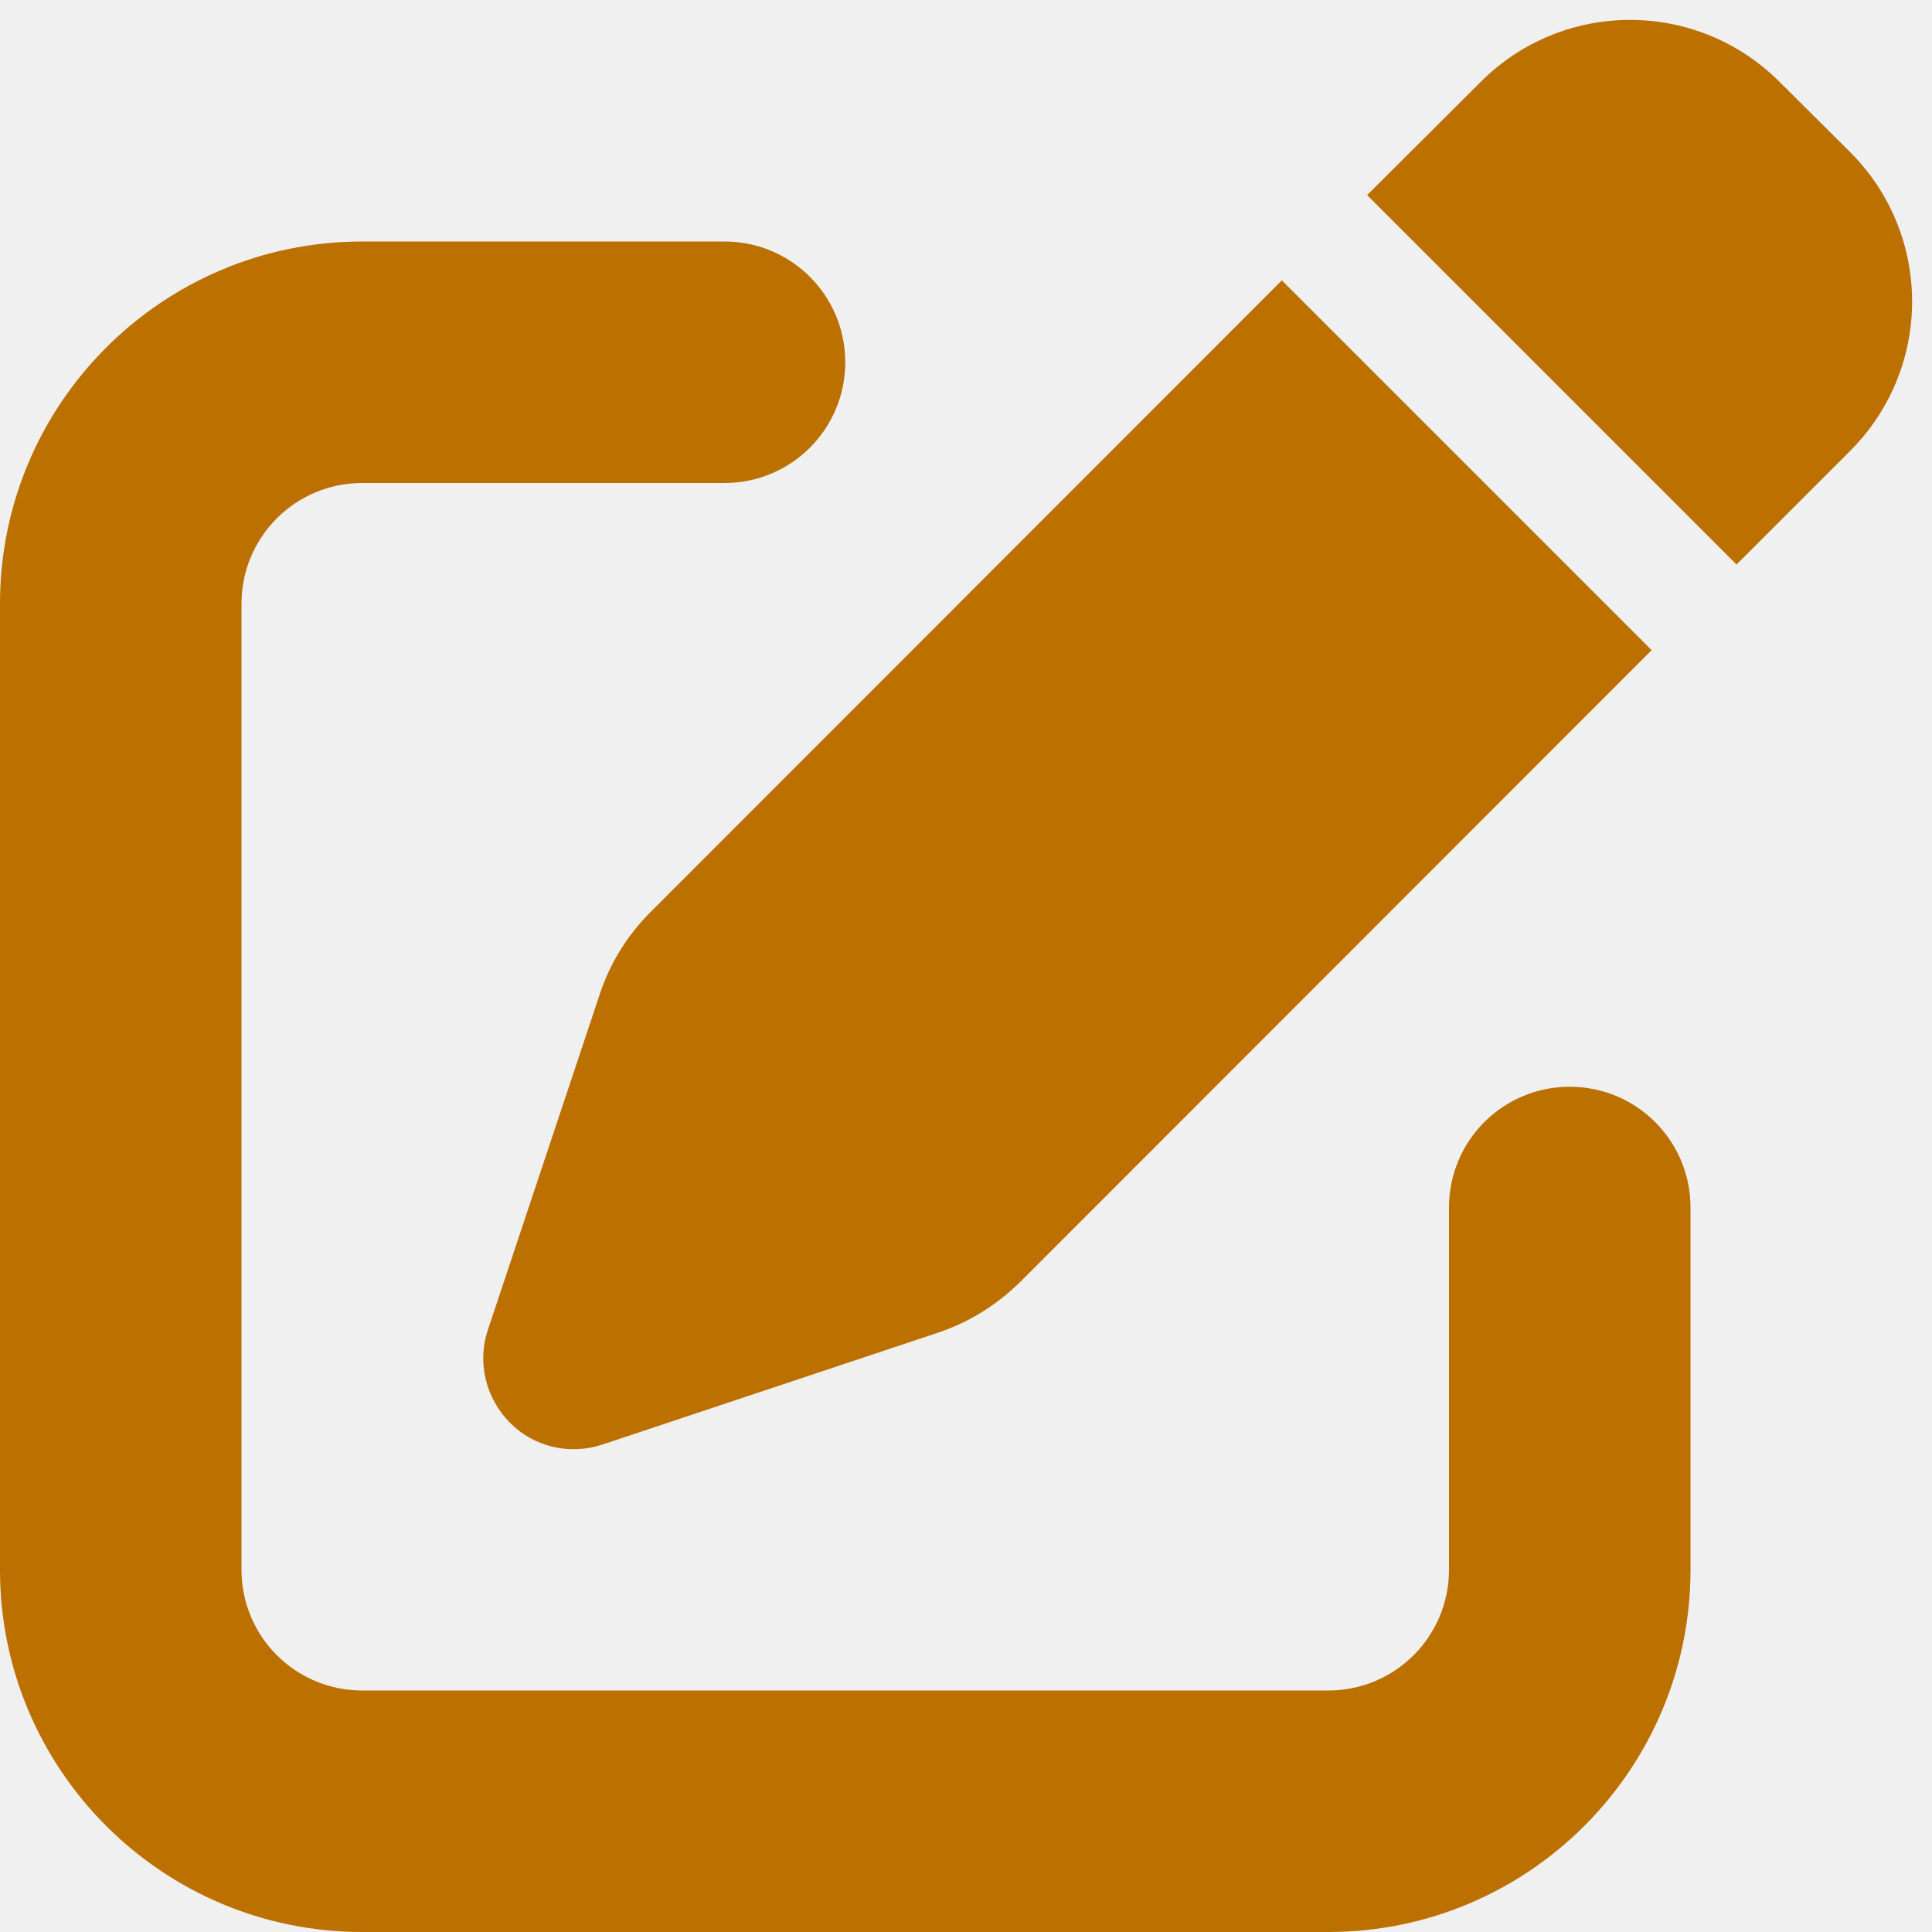
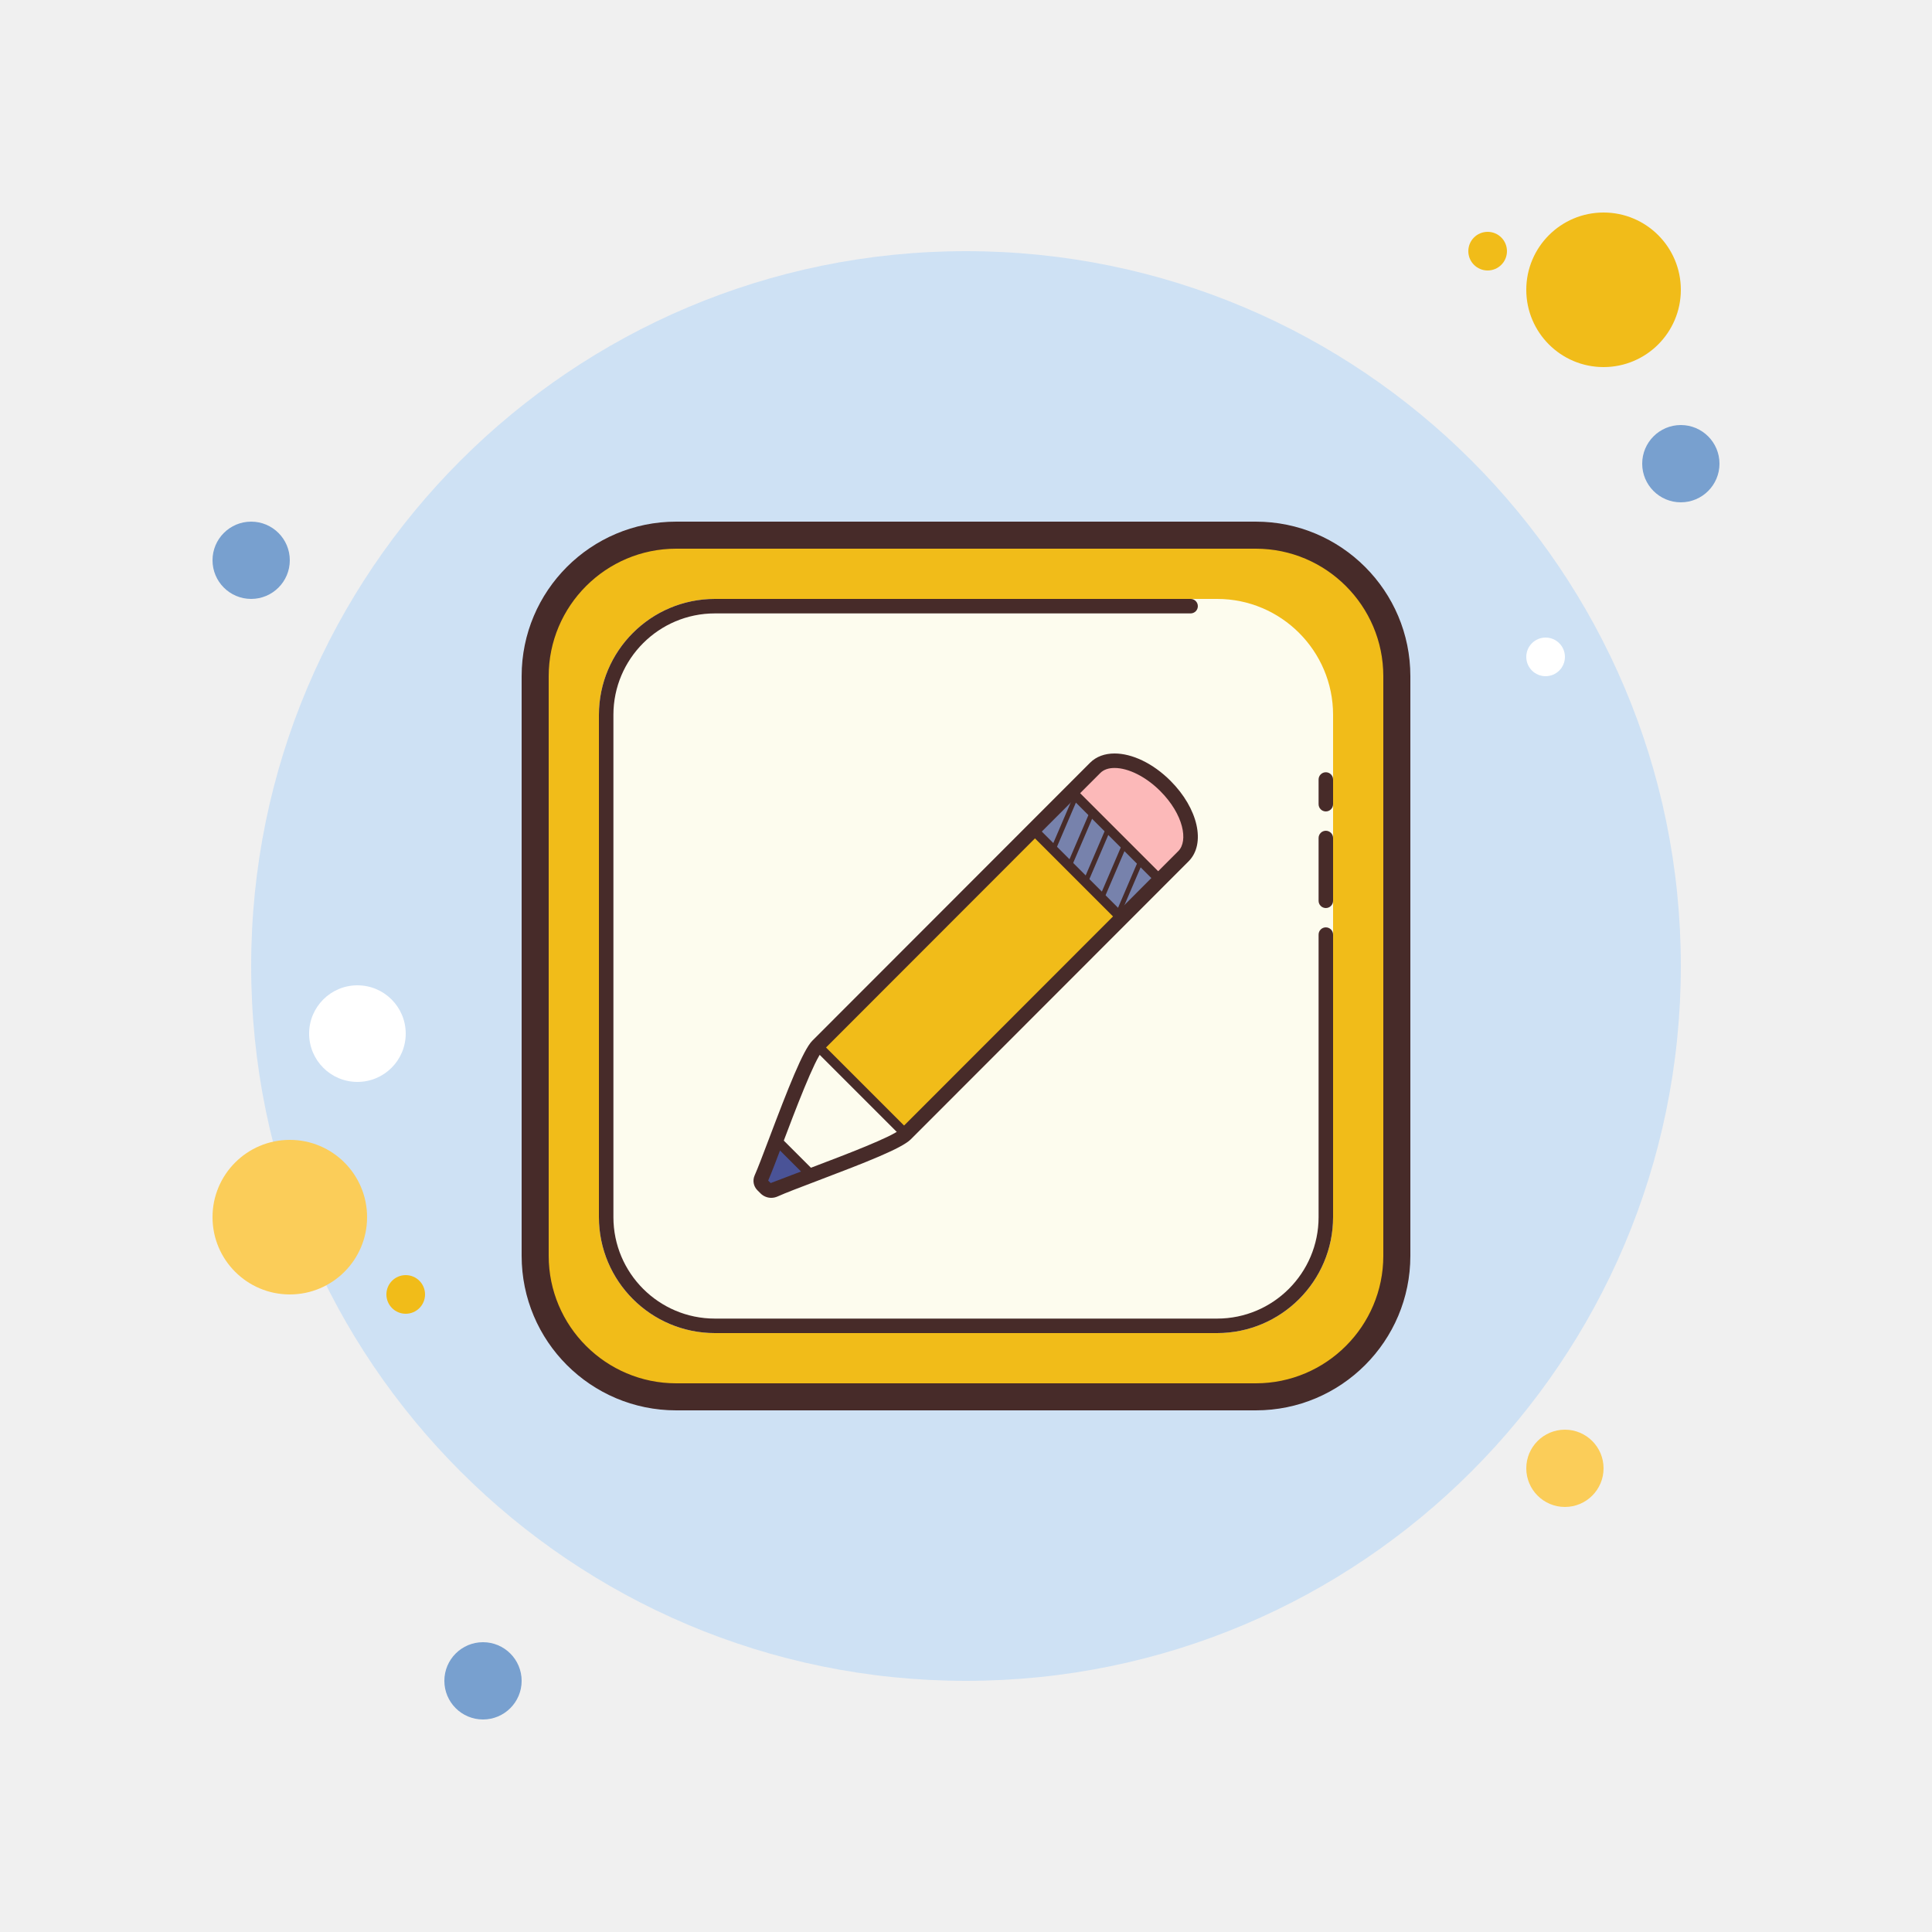
- <svg xmlns="http://www.w3.org/2000/svg" viewBox="0 0 512 512">
-   <path fill="#bb7000" d="M471.6 21.7c-21.9-21.9-57.3-21.9-79.2 0L362.3 51.7l97.9 97.9 30.1-30.1c21.9-21.9 21.9-57.3 0-79.2L471.6 21.7zm-299.2 220c-6.1 6.1-10.8 13.6-13.5 21.9l-29.6 88.8c-2.9 8.6-.6 18.1 5.8 24.6s15.9 8.7 24.6 5.8l88.8-29.6c8.2-2.7 15.7-7.4 21.9-13.5L437.7 172.3 339.7 74.3 172.4 241.7zM96 64C43 64 0 107 0 160V416c0 53 43 96 96 96H352c53 0 96-43 96-96V320c0-17.7-14.3-32-32-32s-32 14.3-32 32v96c0 17.7-14.3 32-32 32H96c-17.7 0-32-14.3-32-32V160c0-17.7 14.3-32 32-32h96c17.7 0 32-14.3 32-32s-14.3-32-32-32H96z" />
+ <svg xmlns="http://www.w3.org/2000/svg" viewBox="0 0 100 100" width="40px" height="40px">
+   <path fill="#78a0cf" d="M13 27A2 2 0 1 0 13 31A2 2 0 1 0 13 27Z" />
+   <path fill="#f1bc19" d="M77 12A1 1 0 1 0 77 14A1 1 0 1 0 77 12Z" />
+   <path fill="#cee1f4" d="M50 13A37 37 0 1 0 50 87A37 37 0 1 0 50 13Z" />
+   <path fill="#f1bc19" d="M83 11A4 4 0 1 0 83 19A4 4 0 1 0 83 11Z" />
+   <path fill="#78a0cf" d="M87 22A2 2 0 1 0 87 26A2 2 0 1 0 87 22Z" />
+   <path fill="#fbcd59" d="M81 74A2 2 0 1 0 81 78 2 2 0 1 0 81 74zM15 59A4 4 0 1 0 15 67 4 4 0 1 0 15 59z" />
+   <path fill="#78a0cf" d="M25 85A2 2 0 1 0 25 89A2 2 0 1 0 25 85Z" />
+   <path fill="#fff" d="M18.5 51A2.5 2.5 0 1 0 18.5 56A2.5 2.5 0 1 0 18.5 51Z" />
+   <path fill="#f1bc19" d="M21 66A1 1 0 1 0 21 68A1 1 0 1 0 21 66Z" />
+   <path fill="#fff" d="M80 33A1 1 0 1 0 80 35A1 1 0 1 0 80 33Z" />
+   <g>
+     <path fill="#f1bc19" d="M65,28c3.86,0,7,3.14,7,7v30c0,3.86-3.14,7-7,7H35c-3.86,0-7-3.14-7-7V35c0-3.86,3.14-7,7-7H65" />
+     <path fill="#472b29" d="M65,28.4c3.639,0,6.6,2.961,6.6,6.6v30c0,3.639-2.961,6.6-6.6,6.6H35c-3.639,0-6.6-2.961-6.6-6.6V35 c0-3.639,2.961-6.6,6.6-6.6H65 M65,27H35c-4.418,0-8,3.582-8,8v30c0,4.418,3.582,8,8,8h30c4.418,0,8-3.582,8-8V35 C73,30.582,69.418,27,65,27L65,27z" />
+     <path fill="#fdfcee" d="M63,69H37c-3.309,0-6-2.691-6-6V37c0-3.309,2.691-6,6-6h26c3.309,0,6,2.691,6,6v26 C69,66.309,66.309,69,63,69z" />
+     <path fill="#472b29" d="M63 69H37c-3.309 0-6-2.691-6-6V37c0-3.309 2.691-6 6-6h24.625C61.832 31 62 31.168 62 31.375s-.168.375-.375.375H37c-2.895 0-5.25 2.355-5.25 5.25v26c0 2.895 2.355 5.25 5.25 5.25h26c2.895 0 5.25-2.355 5.25-5.25V48.375c0-.207.168-.375.375-.375S69 48.168 69 48.375V63C69 66.309 66.309 69 63 69zM68.625 42c-.207 0-.375-.168-.375-.375v-1.278c0-.207.168-.375.375-.375S69 40.14 69 40.347v1.278C69 41.832 68.832 42 68.625 42z" />
+     <path fill="#472b29" d="M68.625,47c-0.207,0-0.375-0.168-0.375-0.375v-3.25c0-0.207,0.168-0.375,0.375-0.375 S69,43.168,69,43.375v3.25C69,46.832,68.832,47,68.625,47z" />
+   </g>
+   <g>
+     <path fill="#f1bc19" d="M57.687,39.376c-0.401,0-0.75,0.119-1,0.368L42.311,54.132c-0.463,0.465-1.438,3.042-2.149,4.922 c-0.322,0.851-0.597,1.574-0.757,1.933c-0.056,0.125-0.03,0.261,0.066,0.358l0.155,0.155c0.122,0.123,0.305,0.159,0.468,0.086 c0.417-0.188,1.188-0.481,2.083-0.82c1.907-0.724,4.256-1.615,4.702-2.061l14.377-14.39c0.743-0.744,0.323-2.376-0.936-3.637 C59.483,39.842,58.482,39.376,57.687,39.376z" />
+     <path fill="#fdfcee" d="M42.311,54.132c-0.463,0.465-1.438,3.042-2.149,4.922c-0.322,0.851-0.597,1.574-0.757,1.933 c-0.056,0.125-0.03,0.261,0.066,0.358l0.155,0.155c0.122,0.123,0.305,0.159,0.468,0.086c0.417-0.188,1.188-0.481,2.083-0.82 c1.907-0.724,4.256-1.615,4.702-2.061l0.003-0.003L42.311,54.132z" />
+     <path fill="#4a5397" d="M40.181,59.003c-0.006,0.017-0.013,0.035-0.02,0.052c-0.322,0.851-0.597,1.574-0.757,1.933 c-0.056,0.125-0.03,0.261,0.066,0.358l0.155,0.155c0.122,0.123,0.305,0.159,0.468,0.086c0.39-0.176,1.095-0.445,1.916-0.756 L40.181,59.003z" />
+     <path fill="#7782ac" d="M55.385 41.048H58.193V47.5H55.385z" transform="rotate(-45.001 56.788 44.275)" />
+     <path fill="#fcb9b9" d="M60.036,45.536l1.219-1.22c0.743-0.744,0.323-2.376-0.936-3.637 c-0.836-0.837-1.837-1.303-2.632-1.303c-0.401,0-0.75,0.119-1,0.368l-1.221,1.222L60.036,45.536z" />
+   </g>
+   <g>
+     <path fill="#472b29" d="M57.69,39.75L57.69,39.75c0.722,0,1.628,0.458,2.364,1.194c1.208,1.21,1.459,2.583,0.936,3.107 L46.612,58.441c-0.389,0.389-2.893,1.339-4.55,1.968l-0.075,0.028c-0.875,0.332-1.63,0.619-2.097,0.798l-0.129-0.129 c0.173-0.394,0.454-1.136,0.751-1.92c0.62-1.639,1.658-4.382,2.064-4.789L56.952,40.01C57.125,39.837,57.373,39.75,57.69,39.75 M57.69,39c-0.501,0-0.944,0.155-1.268,0.479L42.046,53.867c-0.481,0.482-1.264,2.486-2.235,5.054 c-0.319,0.842-0.59,1.558-0.749,1.913c-0.119,0.265-0.063,0.569,0.142,0.775l0.156,0.156C39.513,61.919,39.715,62,39.921,62 c0.11,0,0.222-0.024,0.327-0.071c0.408-0.185,1.183-0.478,2.08-0.819c2.525-0.958,4.35-1.673,4.815-2.139l14.378-14.389 c0.905-0.906,0.494-2.736-0.936-4.167C59.668,39.497,58.586,39,57.69,39L57.69,39z" />
+     <path fill="#472b29" d="M44.346 53.186H44.846V59.65H44.346z" transform="rotate(-45.001 44.59 56.416)" />
+     <path fill="#472b29" d="M40.839 58.497H41.339V61.325H40.839z" transform="rotate(-45.001 41.088 59.912)" />
+     <path fill="#472b29" d="M55.546 42.04H56.046V48.492H55.546z" transform="rotate(-45.001 55.796 45.267)" />
+     <path fill="#472b29" d="M57.531 40.055H58.031V46.507H57.531z" transform="rotate(-45.001 57.781 43.282)" />
+     <path fill="#472b29" d="M54.615 44.049L54.385 43.951 55.51 41.326 55.74 41.424zM55.49 44.799L55.26 44.701 56.385 42.076 56.615 42.174zM56.365 45.549L56.135 45.451 57.26 42.826 57.49 42.924zM57.144 46.522L56.915 46.424 58.135 43.576 58.365 43.674zM57.981 47.361L57.751 47.263 59.01 44.326 59.24 44.424z" />
+   </g>
</svg>
